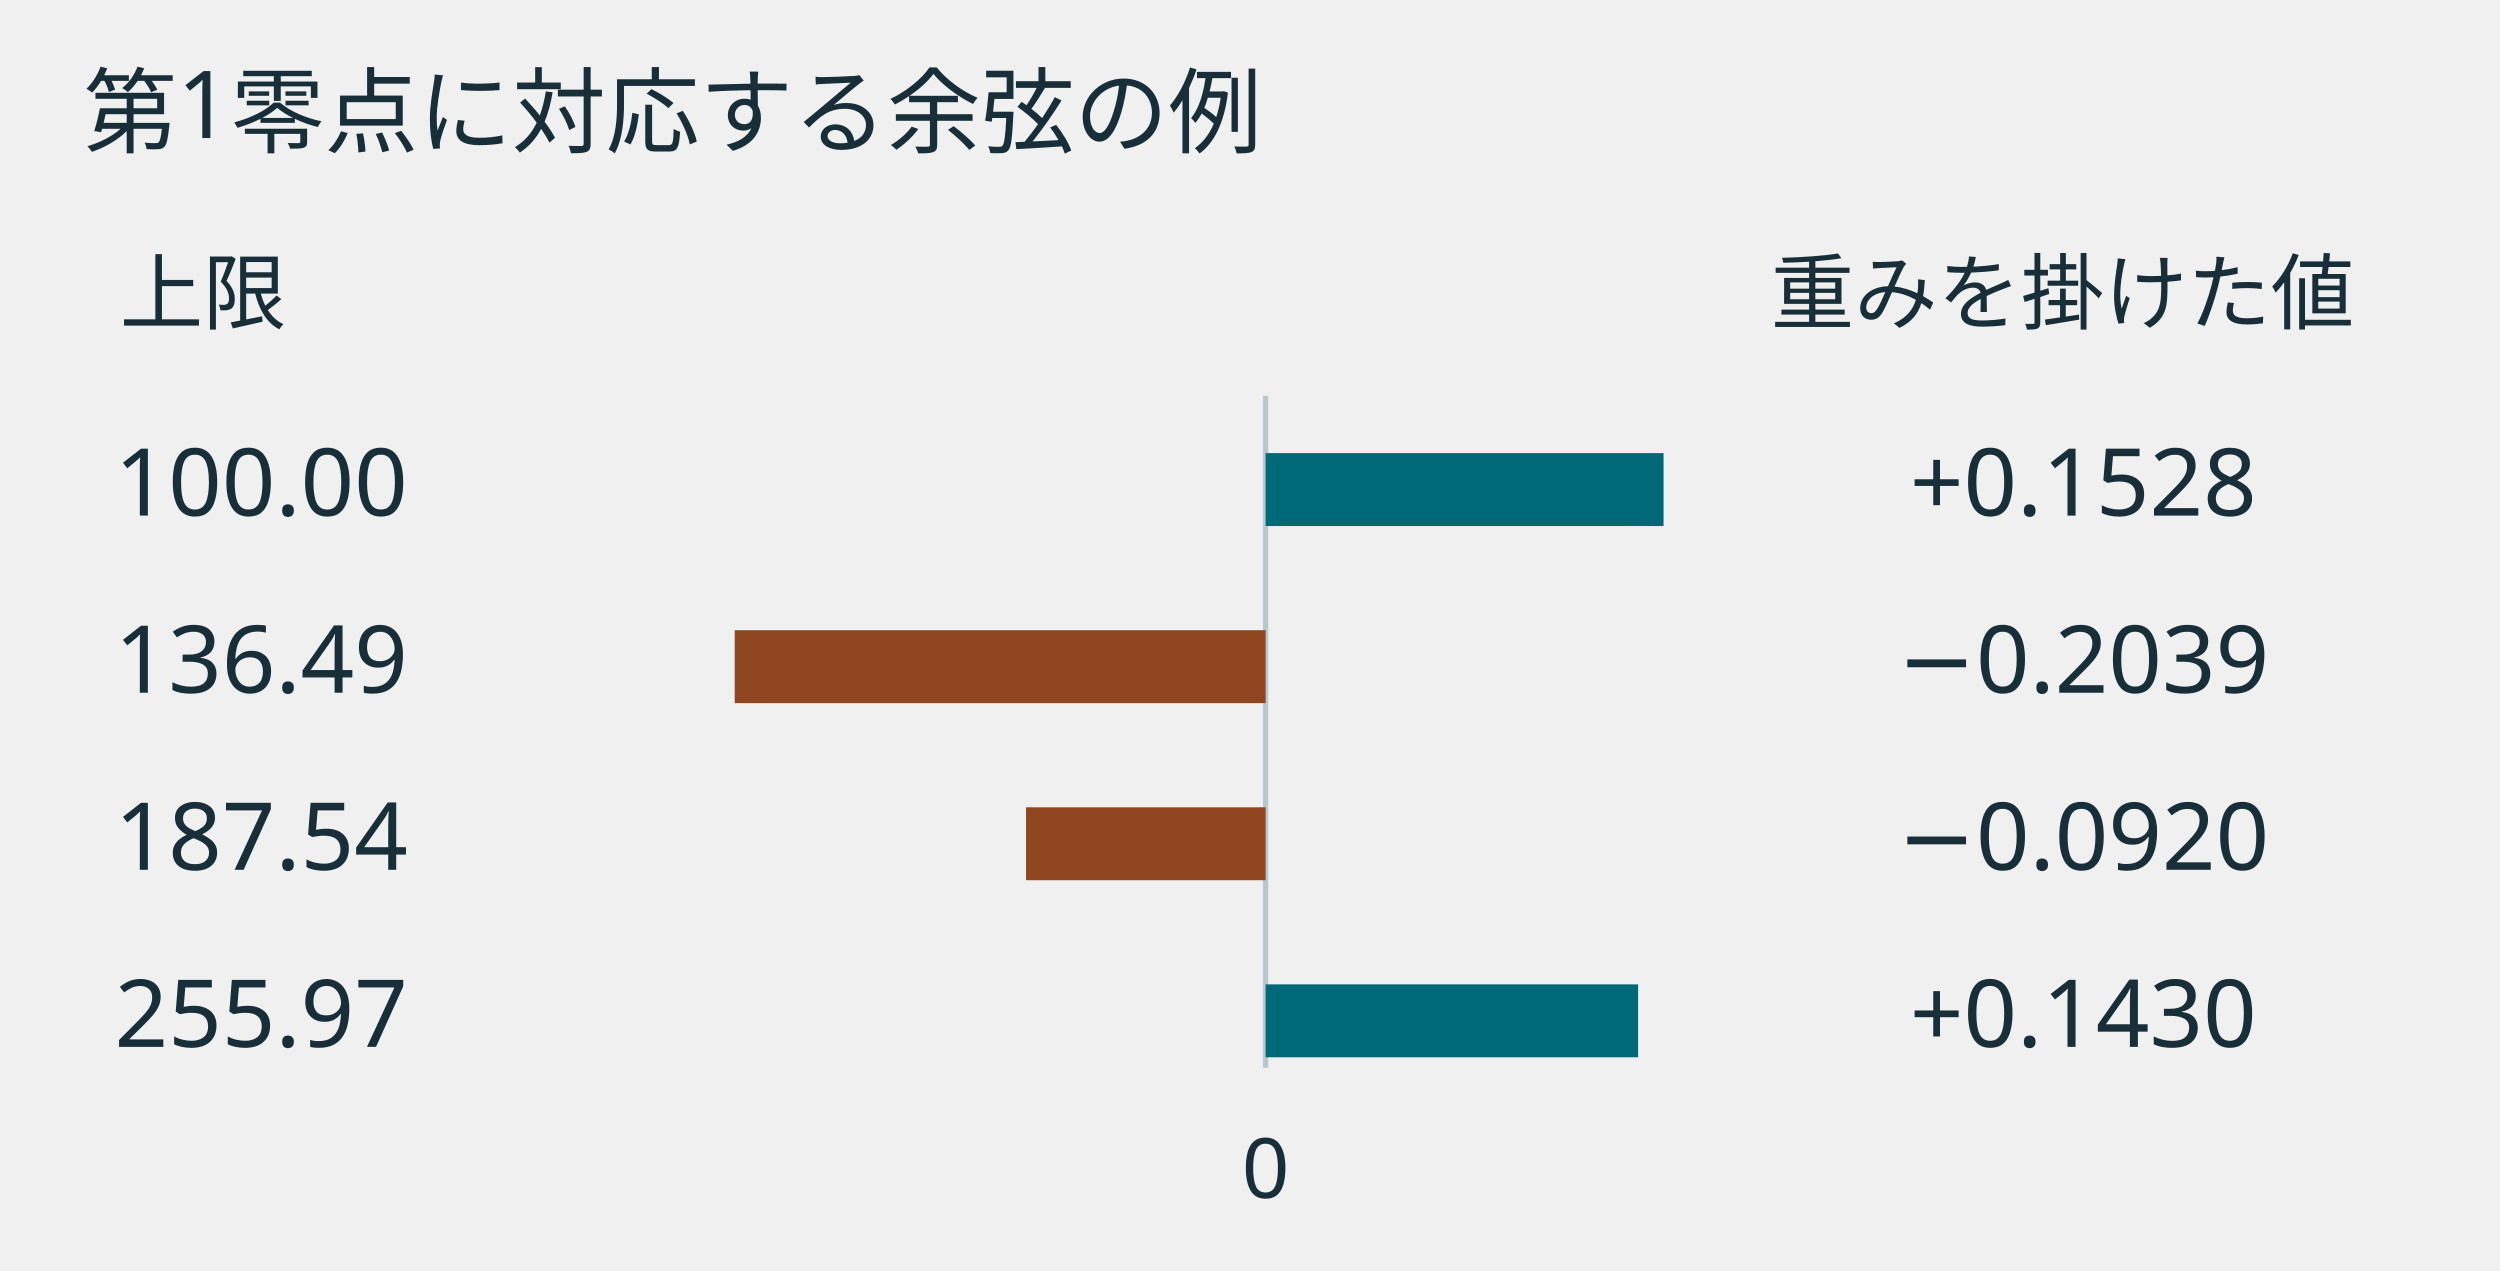
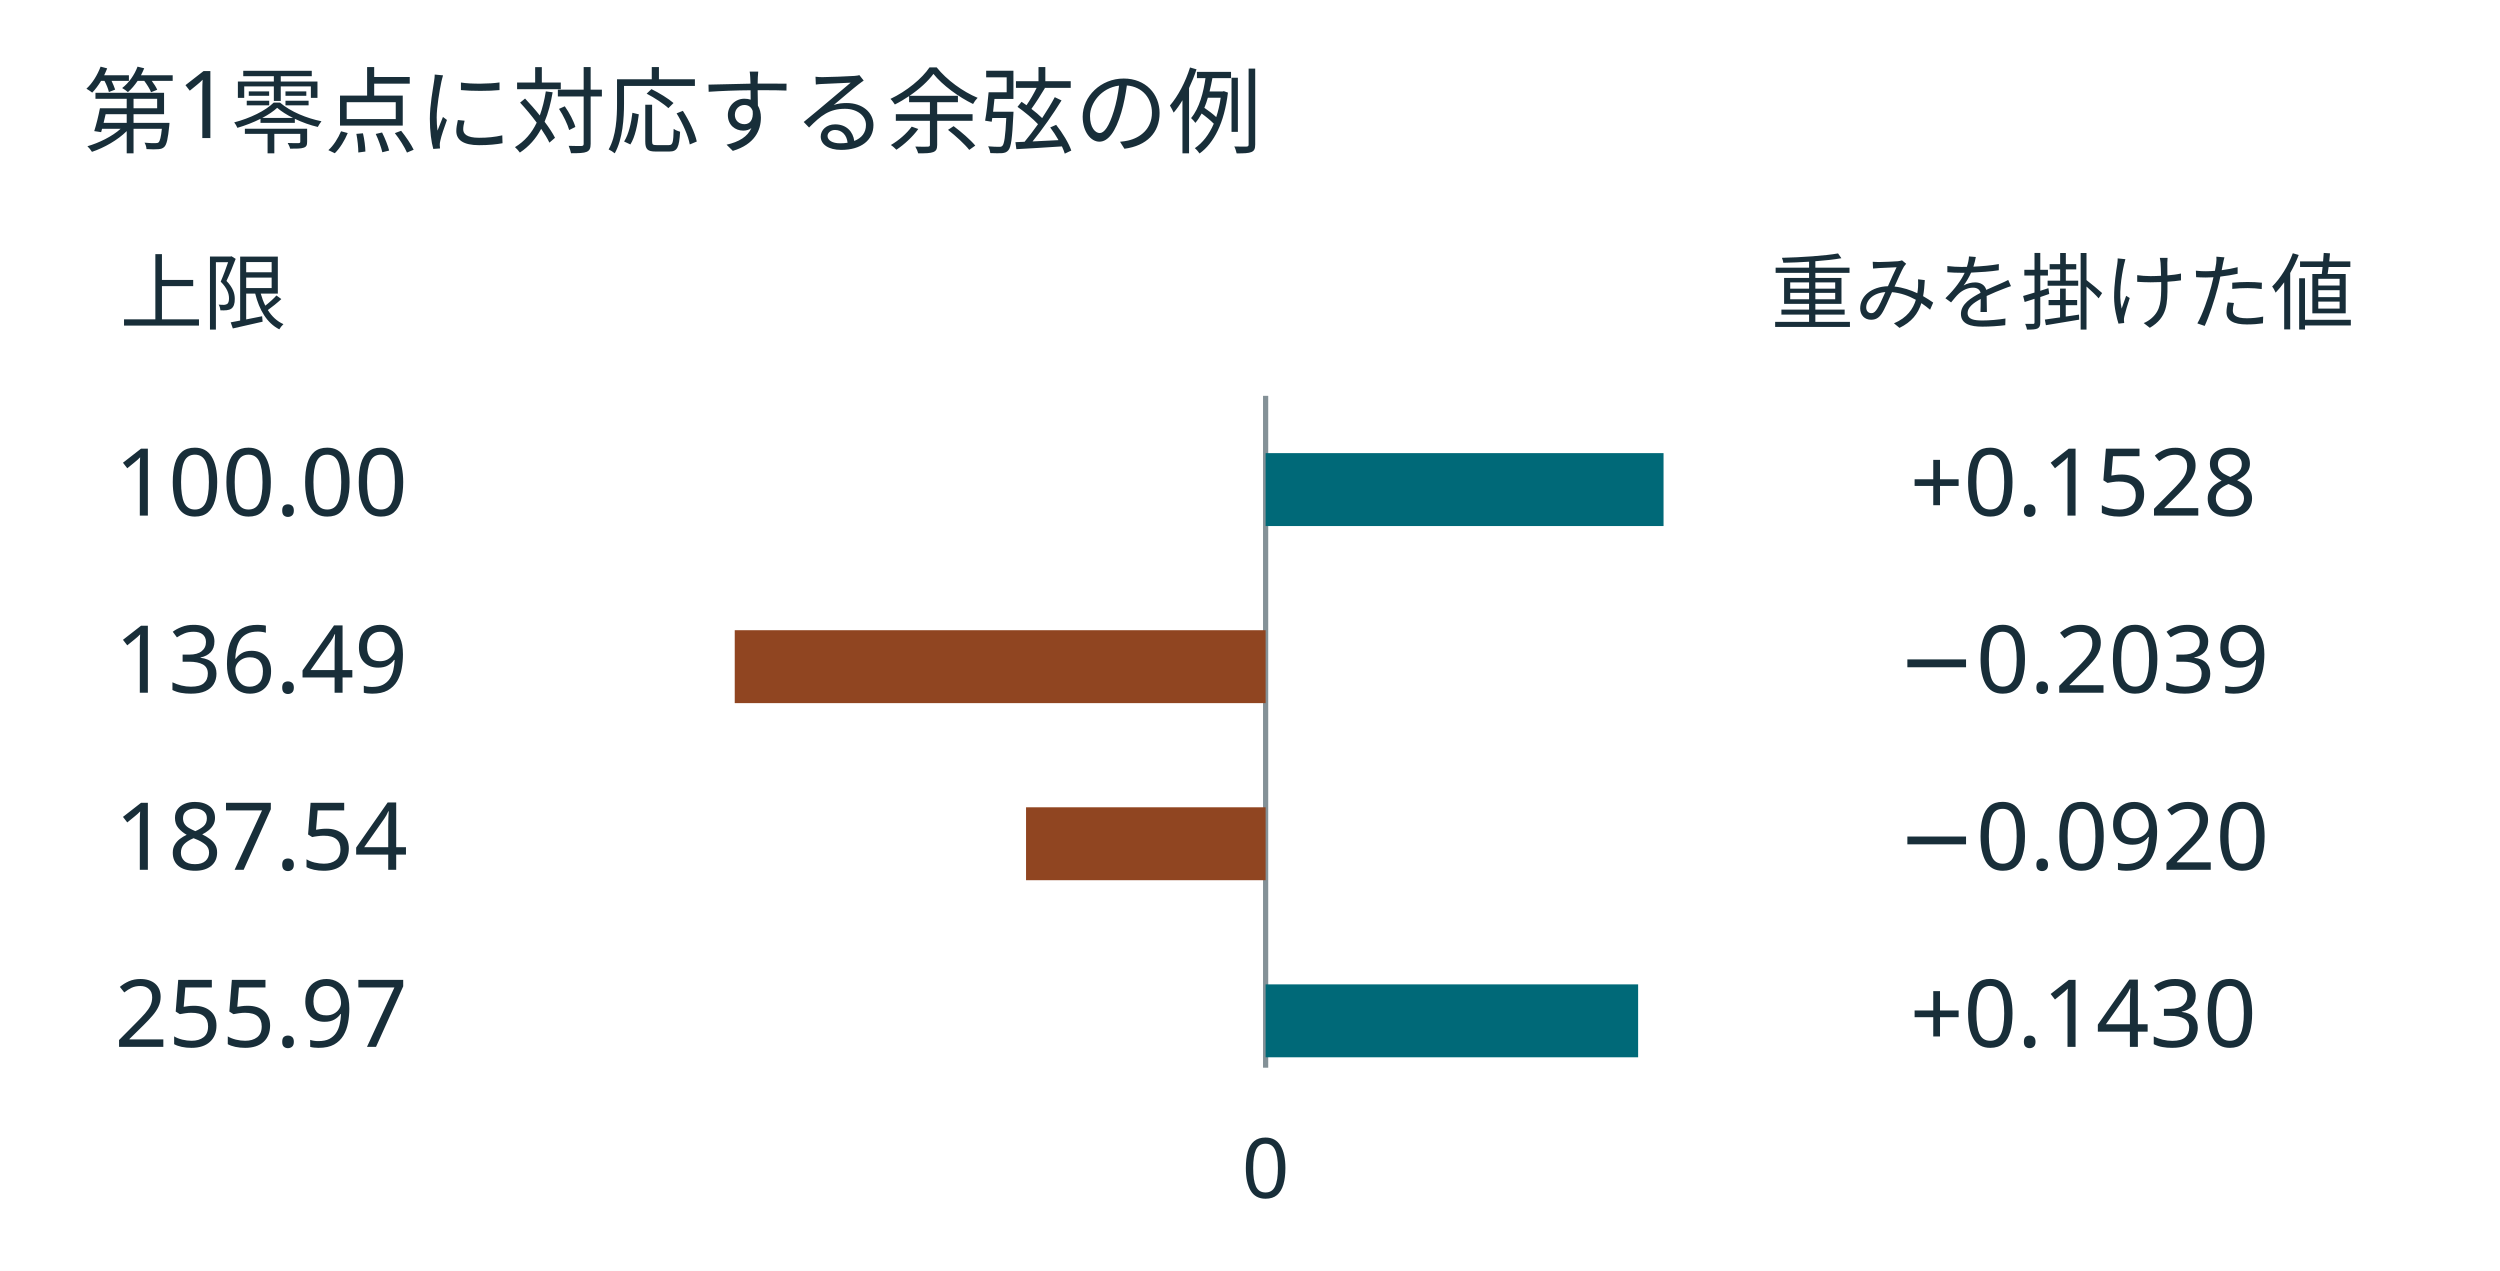
<svg xmlns="http://www.w3.org/2000/svg" width="480" height="244" viewBox="0 0 480 244" role="img" aria-label="四つの上限での寄与。右がプラス、左がマイナス">
+   <rect width="100%" height="100%" fill="#fff" />
  <g font-family="system-ui,sans-serif" fill="#182e39">
    <text x="16.00" y="28.00" text-anchor="start" font-size="18">第1零点に対応する余弦の例</text>
    <text x="23.00" y="62.00" text-anchor="start" font-size="16">上限</text>
    <text x="396.00" y="62.00" text-anchor="middle" font-size="16">重みを掛けた値</text>
-     <line x1="243.00" y1="76.00" x2="243.00" y2="205.00" stroke="#b6c8cc" />
+     <line x1="243.00" y1="76.00" x2="243.00" y2="205.00" stroke="#849197" />
    <text x="22.00" y="99.00" text-anchor="start" font-size="18">100.00</text>
    <rect x="243.00" y="87" width="76.40" height="14" fill="#006978" />
    <text x="400.00" y="99.00" text-anchor="middle" font-size="18">+0.1528</text>
    <text x="22.00" y="133.00" text-anchor="start" font-size="18">136.49</text>
    <rect x="141.07" y="121" width="101.93" height="14" fill="#904521" />
    <text x="400.00" y="133.00" text-anchor="middle" font-size="18">−0.2039</text>
    <text x="22.00" y="167.00" text-anchor="start" font-size="18">187.54</text>
    <rect x="197.00" y="155" width="46.00" height="14" fill="#904521" />
    <text x="400.00" y="167.00" text-anchor="middle" font-size="18">−0.0920</text>
    <text x="22.00" y="201.00" text-anchor="start" font-size="18">255.97</text>
    <rect x="243.00" y="189" width="71.52" height="14" fill="#006978" />
    <text x="400.00" y="201.00" text-anchor="middle" font-size="18">+0.1430</text>
    <text x="243.00" y="230.00" text-anchor="middle" font-size="16">0</text>
  </g>
</svg>
